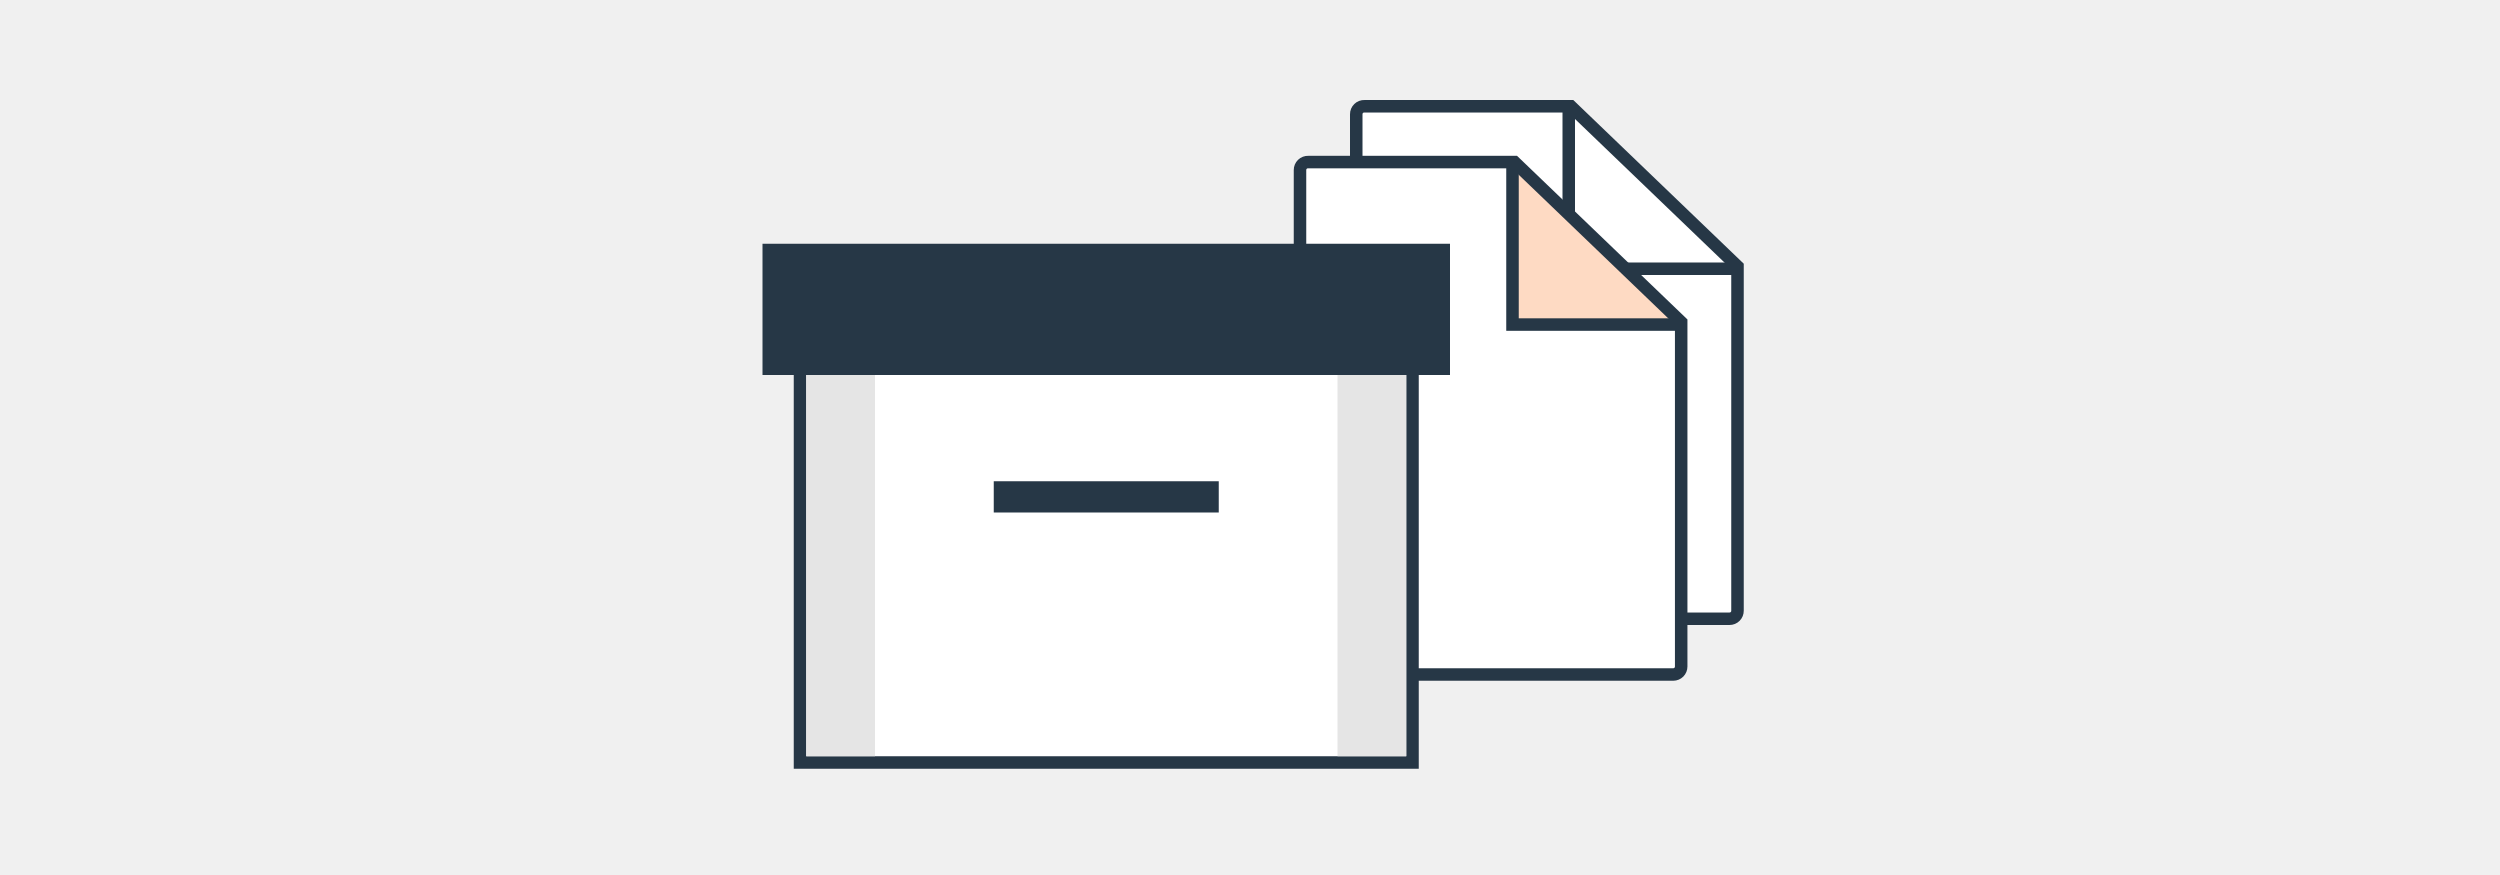
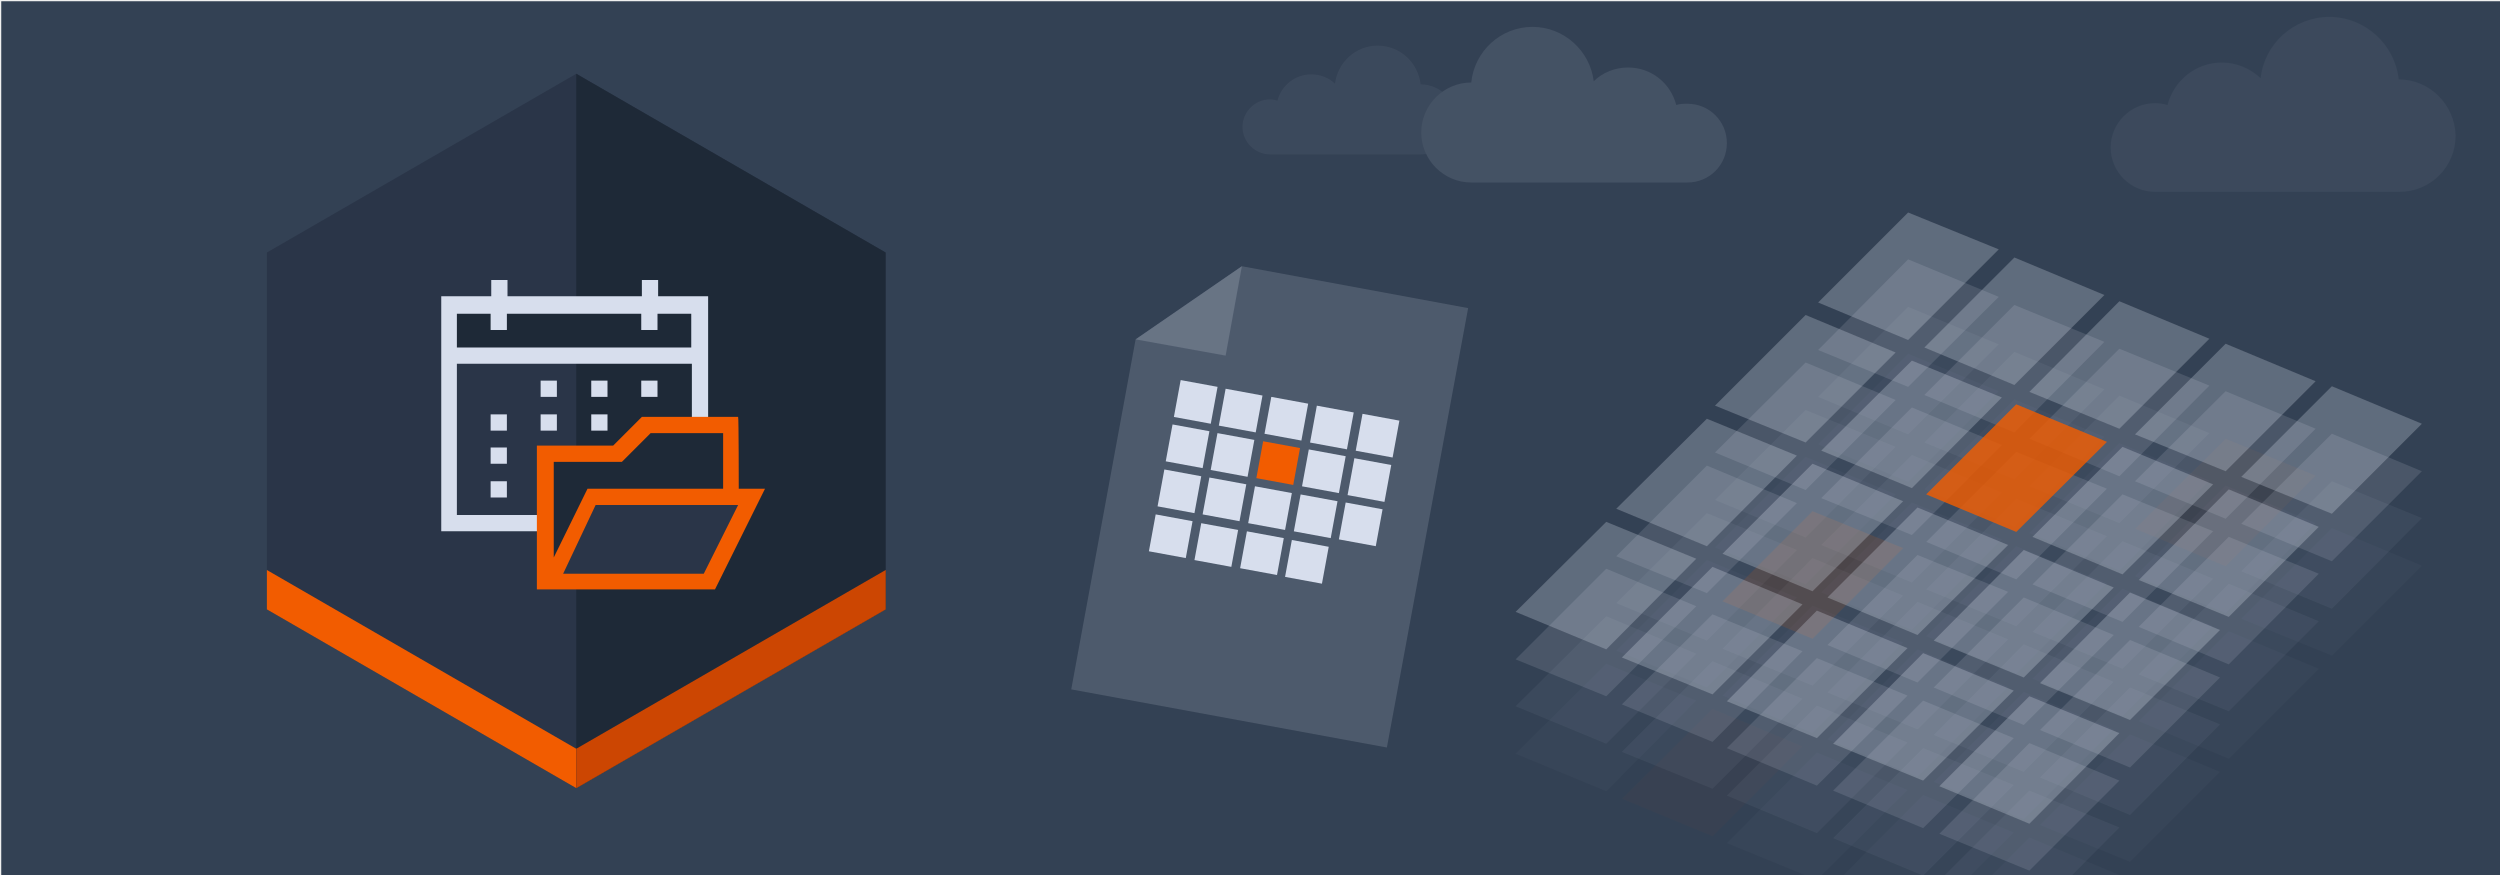
- <svg xmlns="http://www.w3.org/2000/svg" id="ICONS" viewBox="0 0 400 140" style="background-color: #ffb690;">
-   <defs>
-     <style>
-       .cls-1, .cls-4 {
-         fill: #fff;
-       }
- 
-       .cls-2 {
-         fill: none;
-       }
- 
-       .cls-2, .cls-4 {
-         stroke: #263746;
-         stroke-miterlimit: 10;
-         stroke-width: 2px;
-       }
- 
-       .cls-3 {
-         fill: #fedac3;
-       }
- 
-       .cls-5 {
-         fill: #263746;
-       }
- 
-       .cls-6 {
-         fill: #e5e5e5;
-       }
-     </style>
-   </defs>
+ <svg xmlns="http://www.w3.org/2000/svg" xmlns:xlink="http://www.w3.org/1999/xlink" version="1.1" id="Layer_1" x="0px" y="0px" viewBox="0 0 400 140" style="enable-background:new 0 0 400 140;" xml:space="preserve">
+   <style type="text/css">
+ 	.st0{fill:#334154;}
+ 	.st1{fill:#2A3548;}
+ 	.st2{fill:#F25C00;}
+ 	.st3{fill:#1E2937;}
+ 	.st4{fill:#CC4602;}
+ 	.st5{fill:#D7DEED;}
+ 	.st6{opacity:0.3;}
+ 	.st7{opacity:0.5;}
+ 	.st8{fill:#E4EAF6;}
+ 	.st9{opacity:5.000000e-02;}
+ 	.st10{opacity:0.1;}
+ 	.st11{clip-path:url(#SVGID_2_);}
+ 	.st12{opacity:0.25;}
+ 	.st13{opacity:0.75;fill:#F25C00;}
+ </style>
+   <rect x="0.2" y="0.2" class="st0" width="400" height="140" />
  <g>
-     <path class="cls-1" d="M251.32,17h-33A1.27,1.27,0,0,0,217,18.28V97.72A1.27,1.27,0,0,0,218.27,99h58.45A1.27,1.27,0,0,0,278,97.72V42.62Z" />
-     <path class="cls-2" d="M251.32,17h-33A1.27,1.27,0,0,0,217,18.28V97.72A1.27,1.27,0,0,0,218.27,99h58.45A1.27,1.27,0,0,0,278,97.72V42.62Z" />
-     <polyline class="cls-2" points="251 17.37 251 43 277.21 43" />
+     <polygon class="st1" points="141.7,97.5 141.7,40.4 92.2,11.8 42.7,40.4 42.7,97.5 92.2,126.1  " />
+     <polygon class="st2" points="42.7,91.2 92.2,119.8 141.7,91.2 141.7,97.5 92.2,126.1 42.7,97.5  " />
+     <polygon class="st3" points="141.7,97.5 141.7,40.4 92.2,11.8 92.2,126.1  " />
+     <polygon class="st4" points="141.7,97.5 141.7,91.2 92.2,119.8 92.2,126.1  " />
+   </g>
+   <polygon class="st3" points="98.3,72.5 87.3,72.4 87.4,92.1 94.8,79.6 116.9,79.6 116.8,68.2 103.2,68.1 " />
+   <polygon class="st1" points="94.4,79.3 87.7,92.8 113.7,93.1 120.2,79.7 " />
+   <polygon class="st3" points="71.6,48.7 111.9,48.7 111.9,56.8 72.2,56.8 " />
+   <g>
+     <g>
+       <rect x="86.5" y="60.9" class="st5" width="2.6" height="2.6" />
+       <rect x="86.5" y="66.3" class="st5" width="2.6" height="2.6" />
+       <rect x="78.5" y="77" class="st5" width="2.6" height="2.6" />
+       <rect x="78.5" y="66.3" class="st5" width="2.6" height="2.6" />
+       <rect x="78.5" y="71.6" class="st5" width="2.6" height="2.6" />
+       <rect x="94.6" y="66.3" class="st5" width="2.6" height="2.6" />
+       <path class="st5" d="M73.1,82.4V58.2h37.6v9h2.6V47.4h-8v-2.6h-2.6v2.6H81.2v-2.6h-2.6v2.6h-8V85h15.9v-2.6H73.1z M73.1,50.2h5.4    v2.6h2.6v-2.6h21.5v2.6h2.6v-2.6h5.4v5.4H73.1V50.2z" />
+       <rect x="102.6" y="60.9" class="st5" width="2.6" height="2.6" />
+       <rect x="94.6" y="60.9" class="st5" width="2.6" height="2.6" />
+     </g>
+     <g>
+       <path class="st2" d="M118.2,78.2h4.2l-8,16.1H85.9v-23h12.2l4.6-4.6h15.4C118.2,66.7,118.2,78.2,118.2,78.2z M88.6,73.9v15.3    l5.4-11h21.7v-8.9h-11.6l-4.6,4.6H88.6z M112.6,91.8l5.5-11H95.3l-5.2,11H112.6z" />
+     </g>
  </g>
  <g>
-     <path class="cls-1" d="M242.32,25.93h-33A1.27,1.27,0,0,0,208,27.21v79.43a1.27,1.27,0,0,0,1.27,1.28h58.45a1.27,1.27,0,0,0,1.27-1.28V51.54Z" />
-     <polygon class="cls-3" points="269 52 242.05 52 242 26 269 52" />
-     <path class="cls-2" d="M242.32,25.93h-33A1.27,1.27,0,0,0,208,27.21v79.43a1.27,1.27,0,0,0,1.27,1.28h58.45a1.27,1.27,0,0,0,1.27-1.28V51.54Z" />
-     <polyline class="cls-2" points="242 26 242 51.93 268.26 51.93" />
+     <g class="st6">
+       <g class="st7">
+         <polygon class="st8" points="198.7,42.6 181.7,54.3 171.4,110.3 221.9,119.6 234.9,49.3    " />
+       </g>
+       <polygon class="st8" points="198.7,42.6 196.1,56.9 181.7,54.3   " />
+     </g>
+     <g>
+       <g>
+         <g>
+           <rect x="194.2" y="69.8" transform="matrix(0.9835 0.1811 -0.1811 0.9835 16.4405 -34.5188)" class="st5" width="6" height="6" />
+           <rect x="187" y="68.4" transform="matrix(0.9835 0.1811 -0.1811 0.9835 16.0782 -33.2255)" class="st5" width="6" height="6" />
+           <rect x="208.8" y="72.4" transform="matrix(0.9835 0.1811 -0.1811 0.9835 17.1665 -37.1101)" class="st5" width="6" height="6" />
+           <rect x="201.5" y="71.1" transform="matrix(0.9835 0.1811 -0.1811 0.9835 16.8042 -35.8168)" class="st2" width="6" height="6" />
+           <rect x="216.1" y="73.8" transform="matrix(0.9835 0.1811 -0.1811 0.9835 17.5289 -38.4034)" class="st5" width="6" height="6" />
+           <rect x="195.5" y="62.7" transform="matrix(0.9835 0.1811 -0.1811 0.9835 15.18 -34.872)" class="st5" width="6" height="6" />
+           <rect x="188.3" y="61.3" transform="matrix(0.9835 0.1811 -0.1811 0.9835 14.8176 -33.5786)" class="st5" width="6" height="6" />
+           <rect x="210.1" y="65.4" transform="matrix(0.9835 0.1811 -0.1811 0.9835 15.906 -37.4633)" class="st5" width="6" height="6" />
+           <rect x="202.8" y="64" transform="matrix(0.9835 0.1811 -0.1811 0.9835 15.5436 -36.17)" class="st5" width="6" height="6" />
+           <rect x="217.4" y="66.7" transform="matrix(0.9835 0.1811 -0.1811 0.9835 16.2683 -38.7566)" class="st5" width="6" height="6" />
+           <rect x="192.9" y="76.9" transform="matrix(0.9835 0.1811 -0.1811 0.9835 17.7148 -34.1618)" class="st5" width="6" height="6" />
+           <rect x="185.7" y="75.6" transform="matrix(0.9835 0.1811 -0.1811 0.9835 17.3525 -32.8684)" class="st5" width="6" height="6" />
+           <rect x="207.5" y="79.6" transform="matrix(0.9835 0.1811 -0.1811 0.9835 18.4408 -36.7531)" class="st5" width="6" height="6" />
+           <rect x="200.2" y="78.3" transform="matrix(0.9835 0.1811 -0.1811 0.9835 18.0785 -35.4598)" class="st5" width="6" height="6" />
+           <rect x="214.7" y="80.9" transform="matrix(0.9835 0.1811 -0.1811 0.9835 18.8032 -38.0464)" class="st5" width="6" height="6" />
+           <rect x="191.6" y="84.2" transform="matrix(0.9835 0.1811 -0.1811 0.9835 19.0082 -33.7994)" class="st5" width="6" height="6" />
+           <rect x="184.3" y="82.8" transform="matrix(0.9835 0.1811 -0.1811 0.9835 18.6458 -32.5061)" class="st5" width="6" height="6" />
+           <rect x="206.1" y="86.9" transform="matrix(0.9835 0.1811 -0.1811 0.9835 19.7342 -36.3907)" class="st5" width="6" height="6" />
+           <rect x="198.9" y="85.5" transform="matrix(0.9835 0.1811 -0.1811 0.9835 19.3718 -35.0974)" class="st5" width="6" height="6" />
+         </g>
+       </g>
+     </g>
+   </g>
+   <g class="st9">
+     <g>
+       <path class="st8" d="M383.8,12.7C383.8,12.7,383.8,12.7,383.8,12.7c-0.6-5.6-5.4-10-11.1-10c-5.7,0-10.4,4.3-11,9.8    c-1.6-1.5-3.8-2.5-6.2-2.5c-4.2,0-7.7,2.9-8.7,6.8c-0.6-0.2-1.3-0.3-2-0.3c-3.9,0-7.1,3.2-7.1,7.1s3.2,7.1,7.1,7.1    c2.7,0,35.2,0,39.1,0c5,0,9-4,9-9C392.8,16.8,388.8,12.7,383.8,12.7z" />
+     </g>
+   </g>
+   <g class="st10">
+     <g>
+       <path class="st8" d="M235.4,13.2C235.4,13.2,235.4,13.2,235.4,13.2c0.5-5,4.7-8.9,9.8-8.9c5,0,9.2,3.8,9.8,8.7    c1.4-1.4,3.4-2.2,5.5-2.2c3.7,0,6.8,2.5,7.7,6c0.6-0.2,1.1-0.2,1.8-0.2c3.5,0,6.3,2.8,6.3,6.3s-2.8,6.3-6.3,6.3    c-2.4,0-31.1,0-34.6,0c-4.4,0-8-3.6-8-8C227.4,16.8,231,13.2,235.4,13.2z" />
+     </g>
+     <g class="st7">
+       <g>
+         <path class="st8" d="M227.3,13.5C227.3,13.5,227.3,13.5,227.3,13.5c-0.4-3.5-3.3-6.2-6.9-6.2c-3.5,0-6.4,2.7-6.8,6.1     c-1-1-2.4-1.5-3.8-1.5c-2.6,0-4.8,1.8-5.4,4.2c-0.4-0.1-0.8-0.2-1.2-0.2c-2.4,0-4.4,2-4.4,4.4s2,4.4,4.4,4.4c1.7,0,21.7,0,24.2,0     c3.1,0,5.6-2.5,5.6-5.6C232.9,16,230.4,13.5,227.3,13.5z" />
+       </g>
+     </g>
  </g>
  <g>
-     <rect class="cls-4" x="128" y="45" width="98" height="77" />
-     <rect class="cls-5" x="159" y="77" width="36" height="5" />
-     <rect class="cls-6" x="129" y="56" width="11" height="65" />
-     <rect class="cls-6" x="214" y="56" width="11" height="65" />
-     <rect class="cls-5" x="122" y="39" width="110" height="21" />
+     <defs>
+       <rect id="SVGID_1_" x="228.2" y="24.6" width="172" height="115.6" />
+     </defs>
+     <clipPath id="SVGID_2_">
+       <use xlink:href="#SVGID_1_" style="overflow:visible;" />
+     </clipPath>
+     <g class="st11">
+       <g class="st9">
+         <g class="st7">
+           <polygon class="st8" points="305.3,77.1 290.9,71.1 305.3,56.6 319.8,62.6     " />
+           <polygon class="st8" points="322.3,84.3 307.9,78.3 322.3,63.9 336.7,69.9     " />
+           <polygon class="st8" points="339.1,91.3 324.7,85.3 339.1,70.9 353.5,76.9     " />
+           <polygon class="st8" points="356.1,98.1 341.6,92.2 356.1,77.7 370.5,83.7     " />
+           <polygon class="st8" points="373.1,104.9 358.6,99 373.1,84.5 387.5,90.5     " />
+           <polygon class="st8" points="288.9,93.5 274.4,87.6 288.9,73.1 303.3,79.1     " />
+           <polygon class="st8" points="305.9,100.8 291.4,94.8 305.9,80.4 320.3,86.3     " />
+           <polygon class="st8" points="322.6,107.8 308.2,101.8 322.6,87.4 337.1,93.3     " />
+           <polygon class="st8" points="339.6,114.6 325.2,108.6 339.6,94.2 354.1,100.2     " />
+           <polygon class="st8" points="356.6,121.4 342.2,115.4 356.6,101 371,107     " />
+           <polygon class="st8" points="273.1,110 258.6,104.1 273.1,89.6 287.5,95.6     " />
+           <polygon class="st8" points="290,117.3 275.6,111.3 290,96.9 304.5,102.8     " />
+           <polygon class="st8" points="306.8,124.3 292.4,118.3 306.8,103.9 321.3,109.9     " />
+           <polygon class="st8" points="323.8,131.1 309.4,125.1 323.8,110.7 338.2,116.7     " />
+           <polygon class="st8" points="340.8,137.9 326.4,132 340.8,117.5 355.2,123.5     " />
+           <polygon class="st8" points="257,126.6 242.5,120.6 257,106.2 271.4,112.1     " />
+           <polygon class="st2" points="274,133.8 259.5,127.8 274,113.4 288.4,119.4     " />
+           <polygon class="st8" points="290.7,140.8 276.3,134.9 290.7,120.4 305.2,126.4     " />
+           <polygon class="st8" points="307.7,147.6 293.3,141.7 307.7,127.2 322.2,133.2     " />
+           <polygon class="st8" points="324.7,154.4 310.3,148.5 324.7,134 339.1,140     " />
+         </g>
+       </g>
+       <g class="st10">
+         <g class="st7">
+           <polygon class="st8" points="305.3,69.5 290.9,63.5 305.3,49.1 319.8,55.1     " />
+           <polygon class="st8" points="322.3,76.7 307.9,70.8 322.3,56.3 336.7,62.3     " />
+           <polygon class="st8" points="339.1,83.7 324.7,77.8 339.1,63.3 353.5,69.3     " />
+           <polygon class="st2" points="356.1,90.6 341.6,84.6 356.1,70.2 370.5,76.1     " />
+           <polygon class="st8" points="373.1,97.4 358.6,91.4 373.1,77 387.5,82.9     " />
+           <polygon class="st8" points="288.9,86 274.4,80 288.9,65.6 303.3,71.5     " />
+           <polygon class="st8" points="305.9,93.2 291.4,87.2 305.9,72.8 320.3,78.8     " />
+           <polygon class="st8" points="322.6,100.2 308.2,94.3 322.6,79.8 337.1,85.8     " />
+           <polygon class="st8" points="339.6,107 325.2,101.1 339.6,86.6 354.1,92.6     " />
+           <polygon class="st8" points="356.6,113.8 342.2,107.9 356.6,93.4 371,99.4     " />
+           <polygon class="st8" points="273.1,102.5 258.6,96.5 273.1,82.1 287.5,88     " />
+           <polygon class="st8" points="290,109.7 275.6,103.8 290,89.3 304.5,95.3     " />
+           <polygon class="st8" points="306.8,116.7 292.4,110.8 306.8,96.3 321.3,102.3     " />
+           <polygon class="st8" points="323.8,123.5 309.4,117.6 323.8,103.1 338.2,109.1     " />
+           <polygon class="st8" points="340.8,130.4 326.4,124.4 340.8,110 355.2,115.9     " />
+           <polygon class="st8" points="257,119 242.5,113 257,98.6 271.4,104.6     " />
+           <polygon class="st8" points="274,126.2 259.5,120.3 274,105.8 288.4,111.8     " />
+           <polygon class="st8" points="290.7,133.3 276.3,127.3 290.7,112.9 305.2,118.8     " />
+           <polygon class="st8" points="307.7,140.1 293.3,134.1 307.7,119.7 322.2,125.6     " />
+           <polygon class="st8" points="324.7,146.9 310.3,140.9 324.7,126.5 339.1,132.4     " />
+         </g>
+       </g>
+       <g class="st12">
+         <g class="st7">
+           <polygon class="st8" points="305.3,61.9 290.9,56 305.3,41.5 319.8,47.5     " />
+           <polygon class="st8" points="322.3,69.2 307.9,63.2 322.3,48.8 336.7,54.7     " />
+           <polygon class="st8" points="339.1,76.2 324.7,70.2 339.1,55.8 353.5,61.7     " />
+           <polygon class="st8" points="356.1,83 341.6,77 356.1,62.6 370.5,68.6     " />
+           <polygon class="st8" points="373.1,89.8 358.6,83.8 373.1,69.4 387.5,75.4     " />
+           <polygon class="st8" points="288.9,78.4 274.4,72.4 288.9,58 303.3,64     " />
+           <polygon class="st8" points="305.9,85.6 291.4,79.7 305.9,65.2 320.3,71.2     " />
+           <polygon class="st8" points="322.6,92.7 308.2,86.7 322.6,72.3 337.1,78.2     " />
+           <polygon class="st8" points="339.6,99.5 325.2,93.5 339.6,79.1 354.1,85     " />
+           <polygon class="st8" points="356.6,106.3 342.2,100.3 356.6,85.9 371,91.8     " />
+           <polygon class="st8" points="273.1,94.9 258.6,89 273.1,74.5 287.5,80.5     " />
+           <polygon class="st2" points="290,102.2 275.6,96.2 290,81.8 304.5,87.7     " />
+           <polygon class="st8" points="306.8,109.2 292.4,103.2 306.8,88.8 321.3,94.7     " />
+           <polygon class="st8" points="323.8,116 309.4,110 323.8,95.6 338.2,101.6     " />
+           <polygon class="st8" points="340.8,122.8 326.4,116.8 340.8,102.4 355.2,108.4     " />
+           <polygon class="st8" points="257,111.4 242.5,105.5 257,91 271.4,97     " />
+           <polygon class="st8" points="274,118.7 259.5,112.7 274,98.3 288.4,104.2     " />
+           <polygon class="st8" points="290.7,125.7 276.3,119.7 290.7,105.3 305.2,111.3     " />
+           <polygon class="st8" points="307.7,132.5 293.3,126.5 307.7,112.1 322.2,118.1     " />
+           <polygon class="st8" points="324.7,139.3 310.3,133.4 324.7,118.9 339.1,124.9     " />
+         </g>
+       </g>
+       <g class="st7">
+         <g class="st7">
+           <polygon class="st8" points="305.3,54.4 290.9,48.4 305.3,34 319.8,39.9     " />
+           <polygon class="st8" points="322.3,61.6 307.9,55.6 322.3,41.2 336.7,47.2     " />
+           <polygon class="st8" points="339.1,68.6 324.7,62.7 339.1,48.2 353.5,54.2     " />
+           <polygon class="st8" points="356.1,75.4 341.6,69.5 356.1,55 370.5,61     " />
+           <polygon class="st8" points="373.1,82.2 358.6,76.3 373.1,61.8 387.5,67.8     " />
+           <polygon class="st8" points="288.9,70.8 274.4,64.9 288.9,50.4 303.3,56.4     " />
+           <polygon class="st8" points="305.9,78.1 291.4,72.1 305.9,57.7 320.3,63.6     " />
+           <polygon class="st2" points="322.6,85.1 308.2,79.1 322.6,64.7 337.1,70.7     " />
+           <polygon class="st8" points="339.6,91.9 325.2,85.9 339.6,71.5 354.1,77.5     " />
+           <polygon class="st8" points="356.6,98.7 342.2,92.8 356.6,78.3 371,84.3     " />
+           <polygon class="st8" points="273.1,87.4 258.6,81.4 273.1,67 287.5,72.9     " />
+           <polygon class="st8" points="290,94.6 275.6,88.6 290,74.2 304.5,80.2     " />
+           <polygon class="st8" points="306.8,101.6 292.4,95.6 306.8,81.2 321.3,87.2     " />
+           <polygon class="st8" points="323.8,108.4 309.4,102.5 323.8,88 338.2,94     " />
+           <polygon class="st8" points="340.8,115.2 326.4,109.3 340.8,94.8 355.2,100.8     " />
+           <polygon class="st8" points="257,103.9 242.5,97.9 257,83.5 271.4,89.4     " />
+           <polygon class="st8" points="274,111.1 259.5,105.2 274,90.7 288.4,96.7     " />
+           <polygon class="st8" points="290.7,118.1 276.3,112.2 290.7,97.7 305.2,103.7     " />
+           <polygon class="st8" points="307.7,124.9 293.3,119 307.7,104.5 322.2,110.5     " />
+           <polygon class="st8" points="324.7,131.8 310.3,125.8 324.7,111.4 339.1,117.3     " />
+         </g>
+       </g>
+       <polygon class="st13" points="322.6,85.1 308.2,79.1 322.6,64.7 337.1,70.7   " />
+     </g>
  </g>
</svg>
